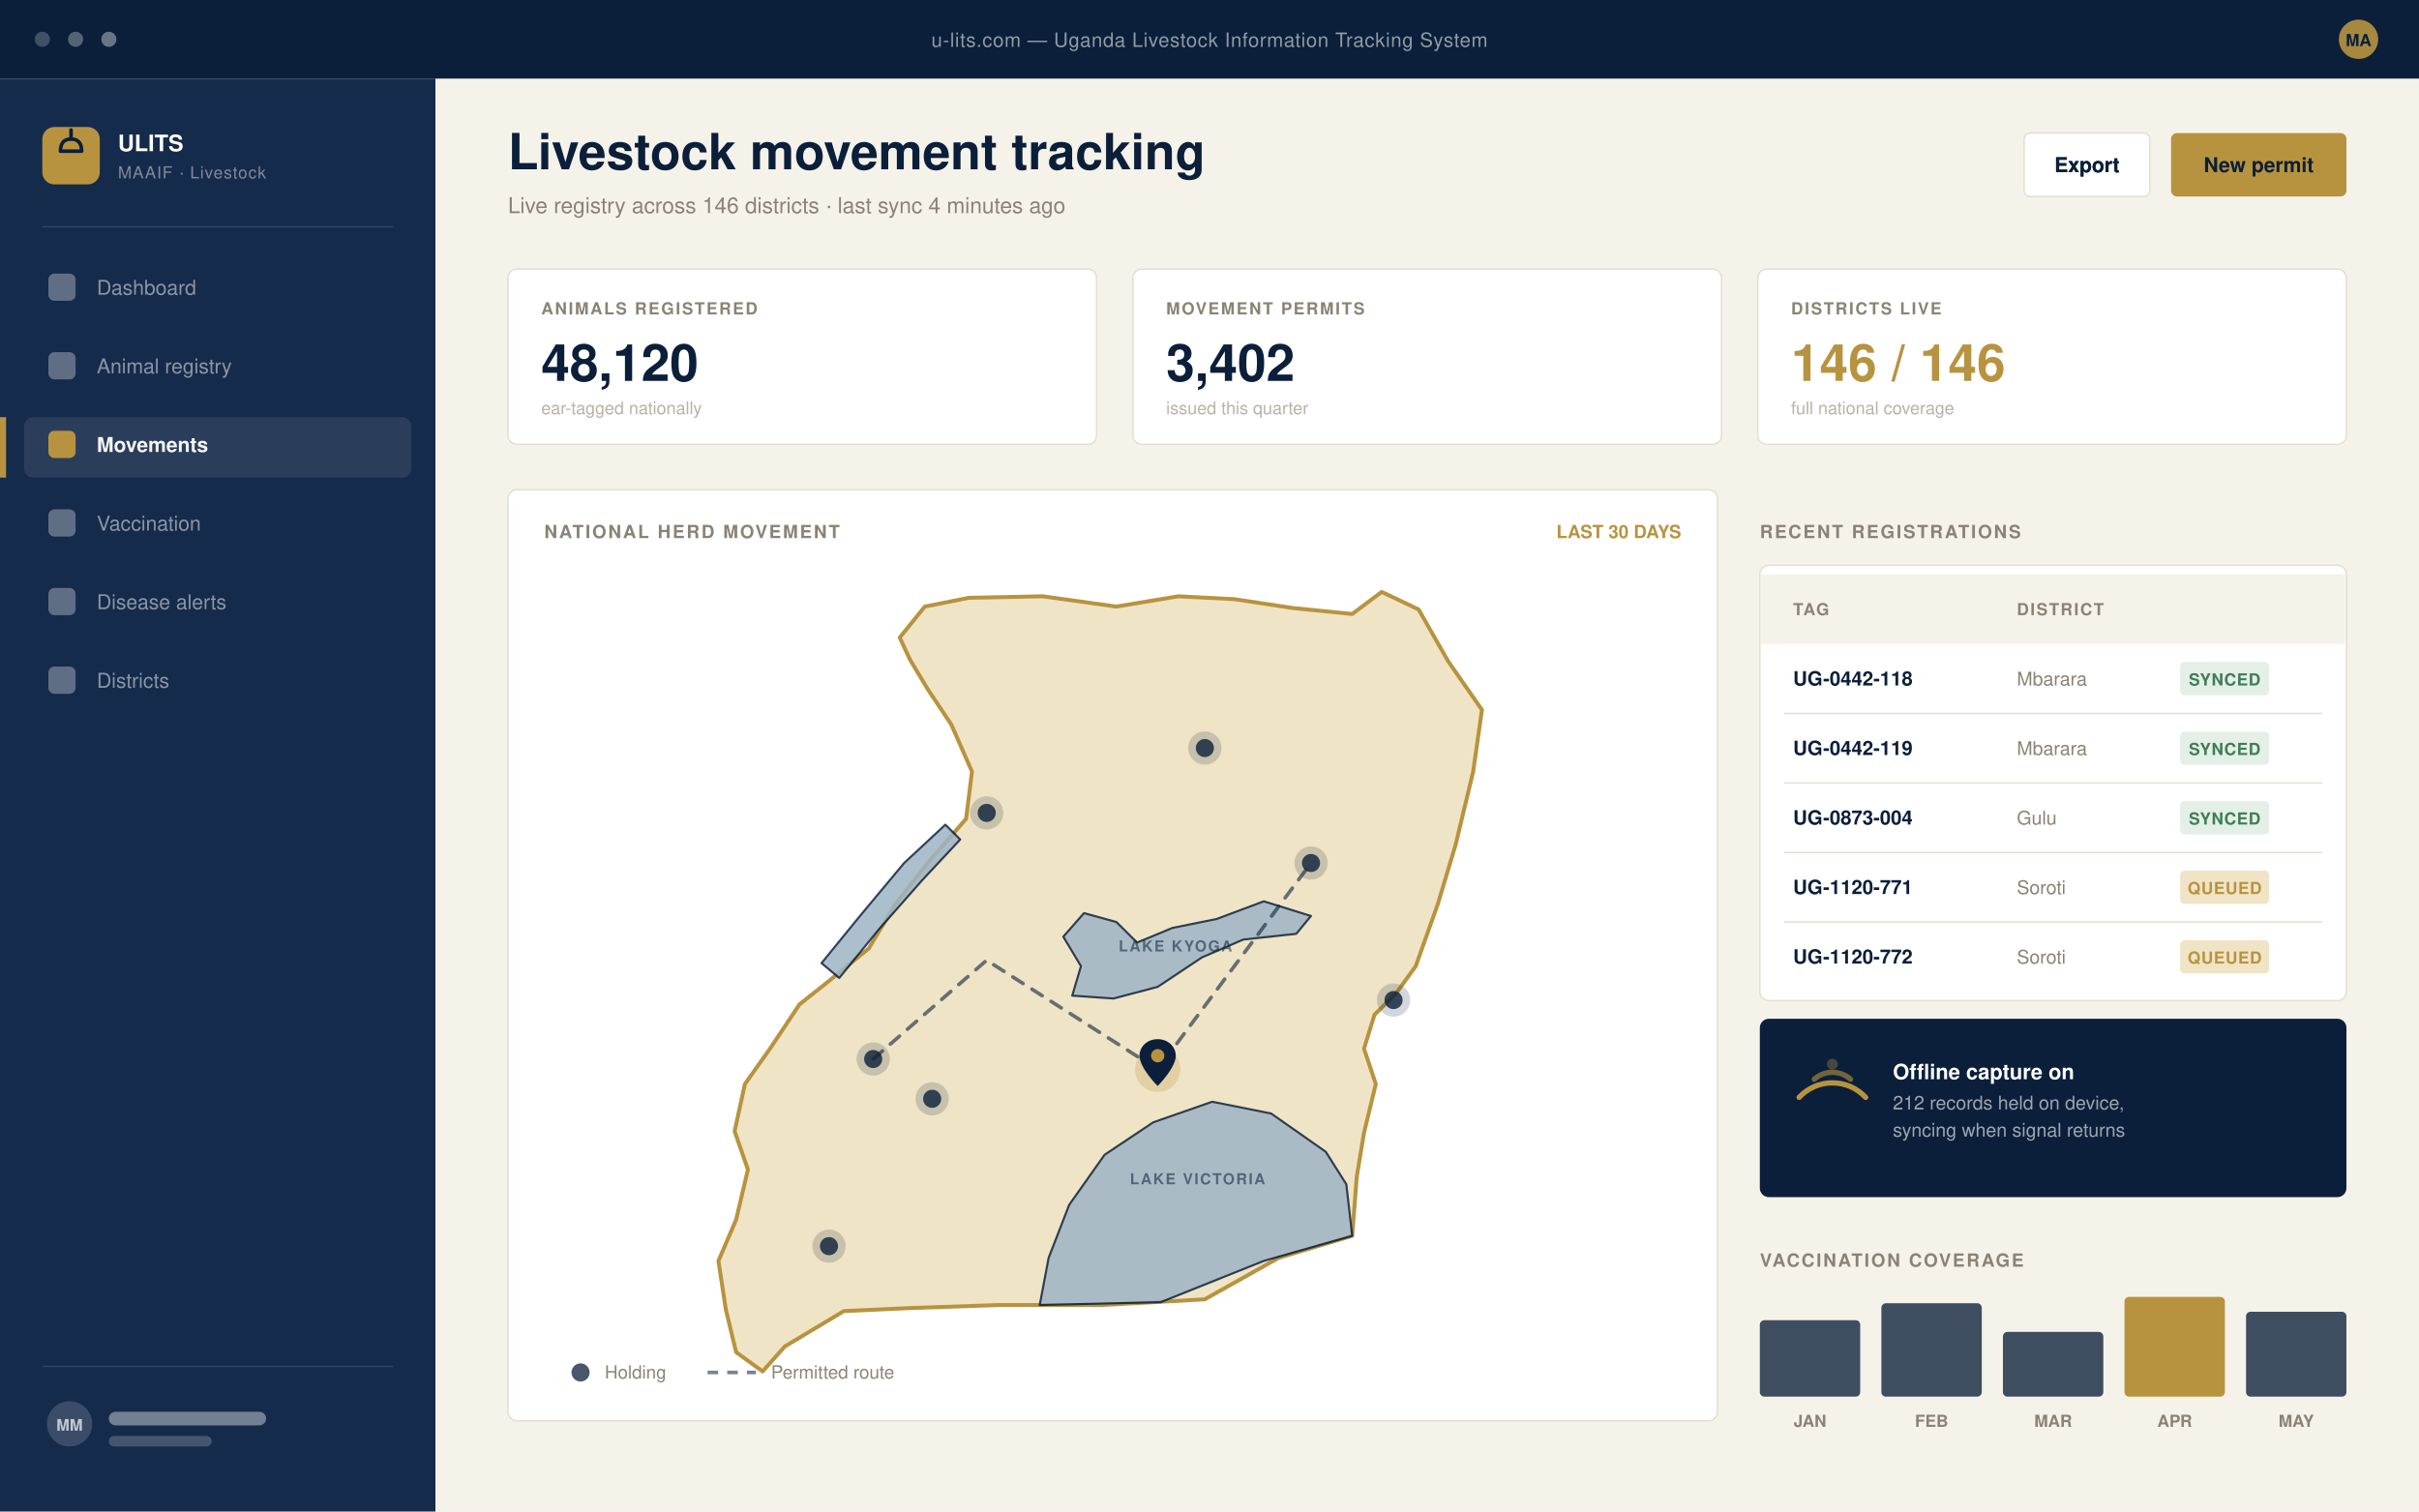
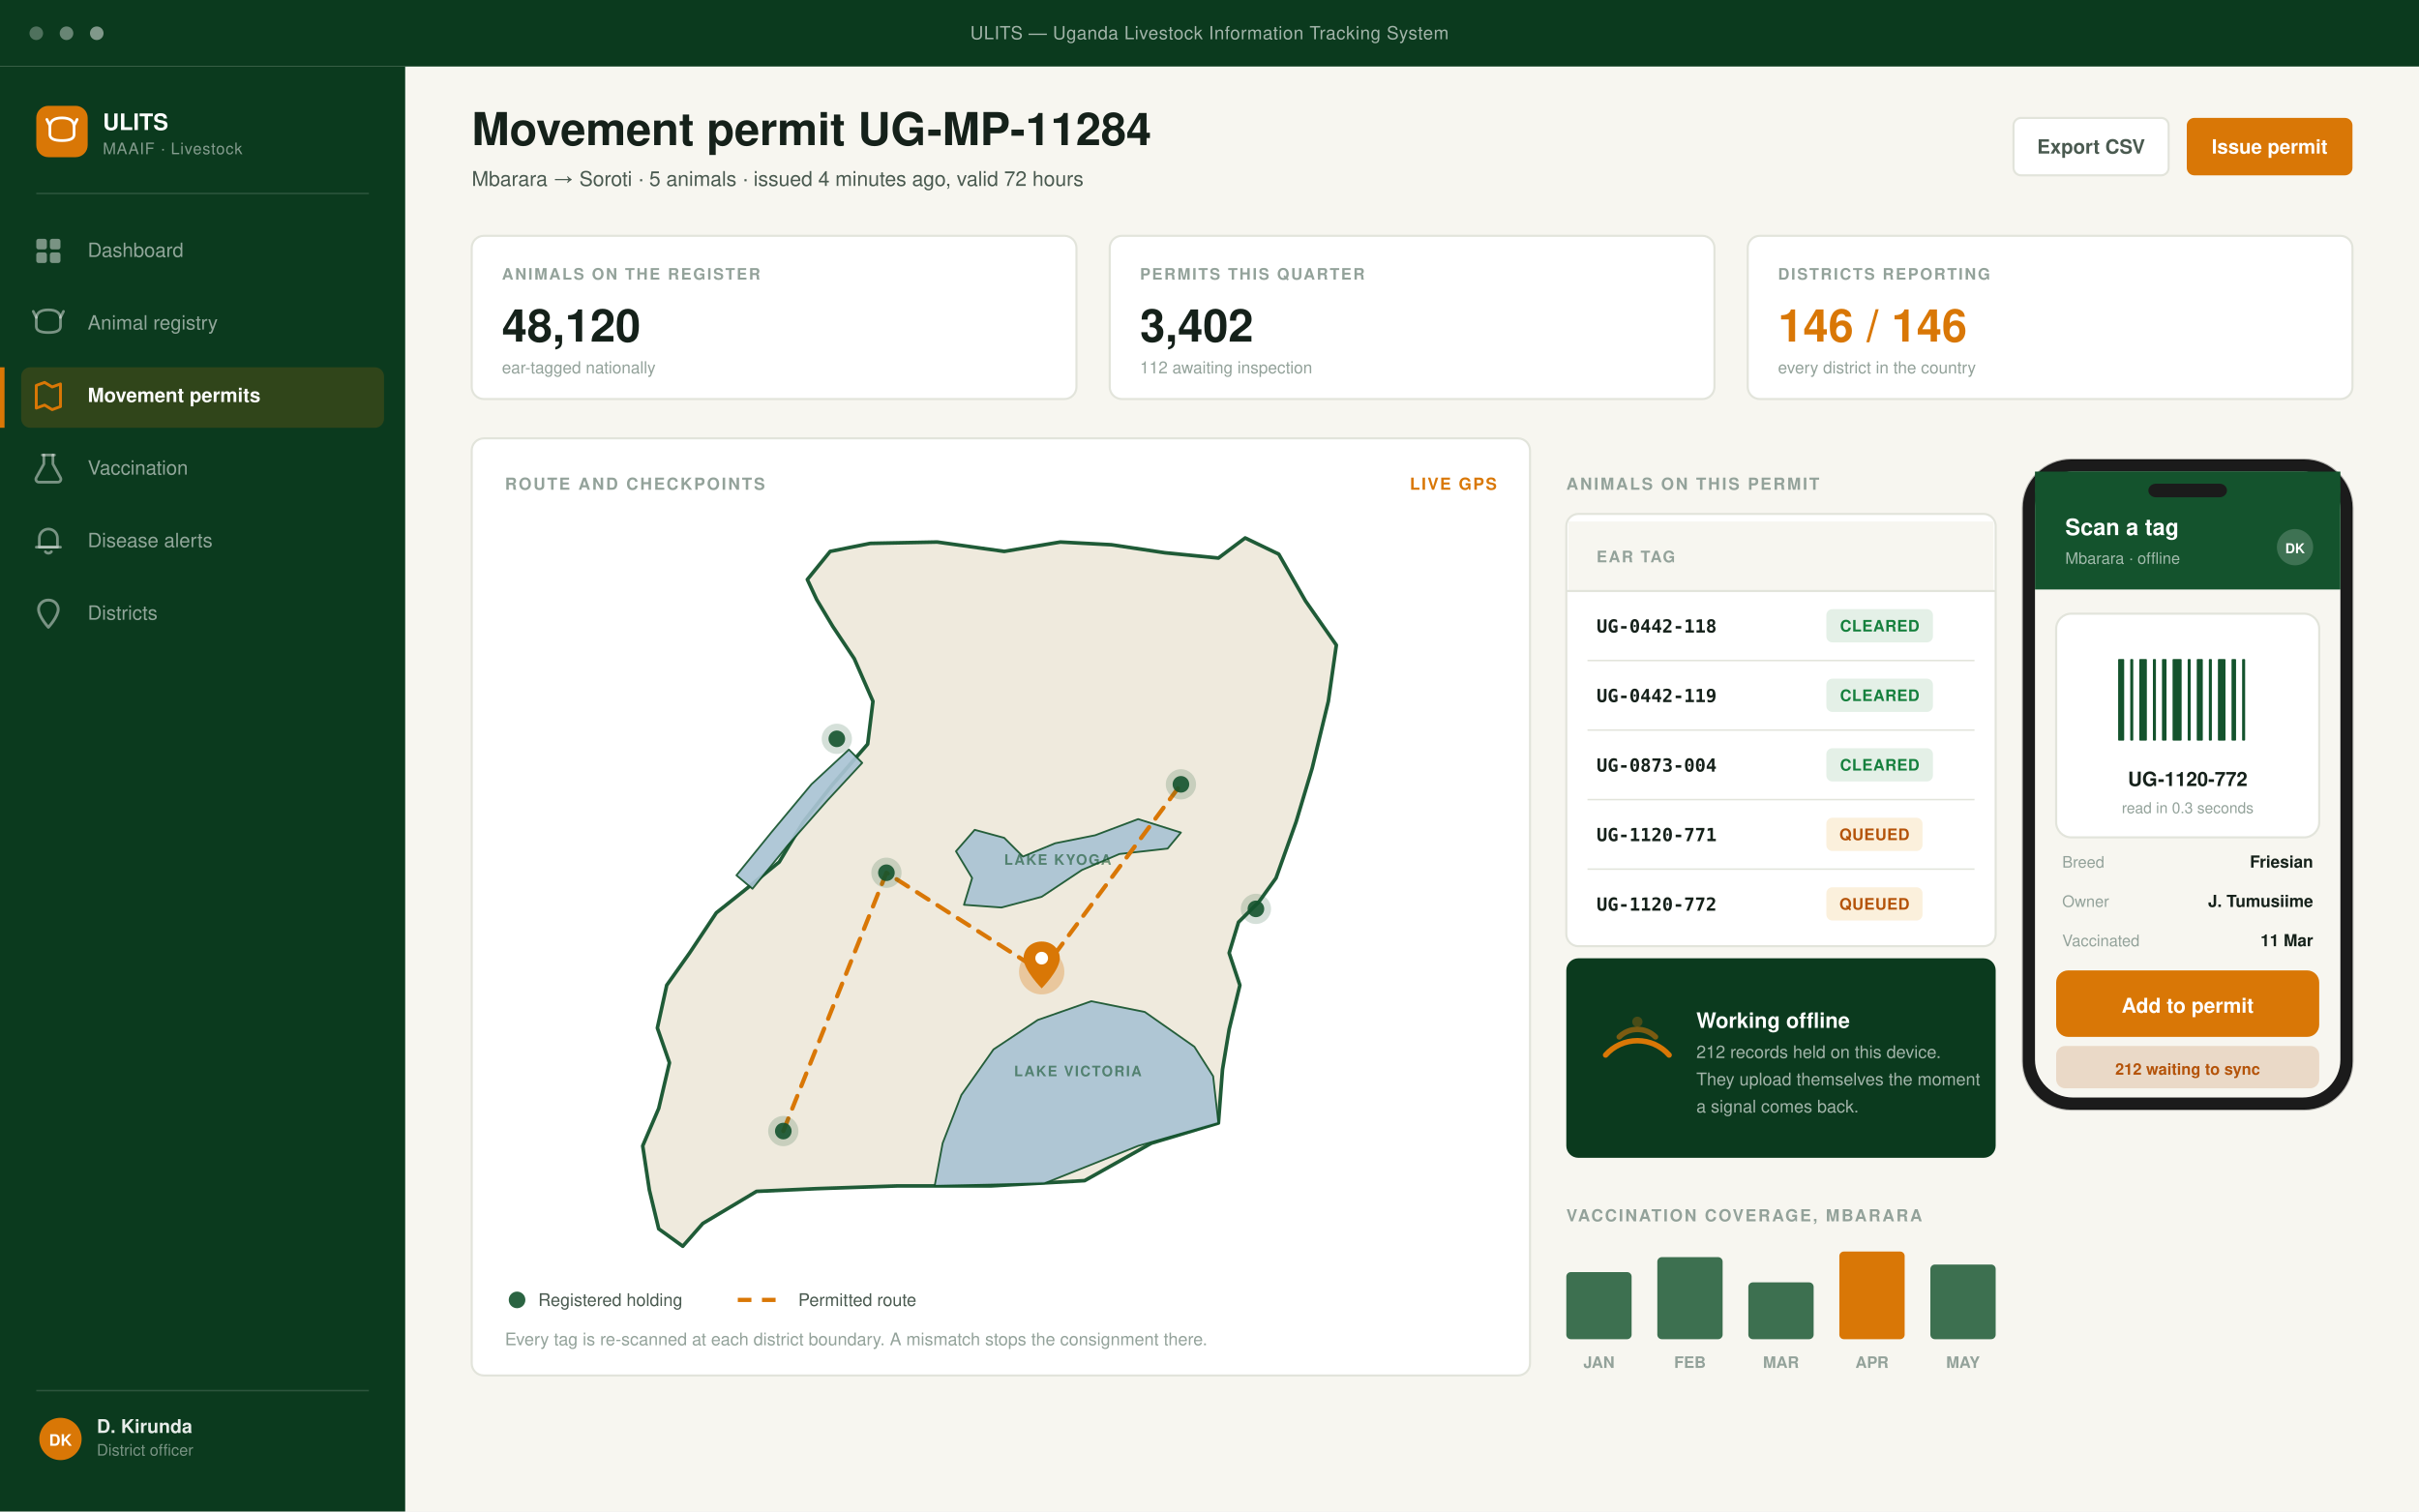
<svg xmlns="http://www.w3.org/2000/svg" viewBox="0 0 1600 1000" width="1600" height="1000" role="img">
-   <rect x="0" y="0" width="1600" height="1000" fill="#F5F2EA" />
-   <rect x="0" y="0" width="1600" height="52" fill="#0B1F3A" />
-   <circle cx="28" cy="26.0" r="5" fill="#FFFFFF" opacity="0.22" />
-   <circle cx="50" cy="26.0" r="5" fill="#FFFFFF" opacity="0.3" />
-   <circle cx="72" cy="26.0" r="5" fill="#FFFFFF" opacity="0.38" />
-   <text x="800.0" y="31" font-family="Helvetica Neue, Helvetica, Arial, sans-serif" font-size="13" font-weight="500" fill="#FFFFFF" text-anchor="middle" letter-spacing="0.4" opacity="0.55">u-lits.com — Uganda Livestock Information Tracking System</text>
-   <circle cx="1560" cy="26.0" r="13" fill="#B8933F" opacity="0.9" />
-   <text x="1560" y="30.5" font-family="Helvetica Neue, Helvetica, Arial, sans-serif" font-size="11" font-weight="700" fill="#0B1F3A" text-anchor="middle">MA</text>
-   <rect x="0" y="52" width="288" height="948" fill="#152B4C" />
-   <rect x="28" y="84" width="38" height="38" fill="#B8933F" rx="8" />
-   <path d="M 40 100 q 0 -8 7 -8 q 7 0 7 8 M 40 100 h 14 M 47 92 v -6" fill="none" stroke="#0B1F3A" stroke-width="2.4" stroke-linecap="round" stroke-linejoin="round" />
-   <text x="78" y="100" font-family="Helvetica Neue, Helvetica, Arial, sans-serif" font-size="15" font-weight="700" fill="#FFFFFF" text-anchor="start">ULITS</text>
-   <text x="78" y="118" font-family="Helvetica Neue, Helvetica, Arial, sans-serif" font-size="11" font-weight="400" fill="#FFFFFF" text-anchor="start" letter-spacing="0.6" opacity="0.45">MAAIF · Livestock</text>
-   <line x1="28" y1="150" x2="260" y2="150" stroke="#FFFFFF" stroke-width="1" stroke-linecap="butt" opacity="0.12" />
-   <rect x="32" y="181" width="18" height="18" fill="#FFFFFF" rx="4" opacity="0.32" />
-   <text x="64" y="195" font-family="Helvetica Neue, Helvetica, Arial, sans-serif" font-size="13.5" font-weight="400" fill="#FFFFFF" text-anchor="start" opacity="0.5">Dashboard</text>
-   <rect x="32" y="233" width="18" height="18" fill="#FFFFFF" rx="4" opacity="0.32" />
-   <text x="64" y="247" font-family="Helvetica Neue, Helvetica, Arial, sans-serif" font-size="13.5" font-weight="400" fill="#FFFFFF" text-anchor="start" opacity="0.5">Animal registry</text>
-   <rect x="16" y="276" width="256" height="40" fill="#FFFFFF" rx="6" opacity="0.09" />
-   <rect x="0" y="276" width="4" height="40" fill="#B8933F" />
-   <rect x="32" y="285" width="18" height="18" fill="#B8933F" rx="4" opacity="1" />
-   <text x="64" y="299" font-family="Helvetica Neue, Helvetica, Arial, sans-serif" font-size="13.5" font-weight="600" fill="#FFFFFF" text-anchor="start" opacity="0.95">Movements</text>
-   <rect x="32" y="337" width="18" height="18" fill="#FFFFFF" rx="4" opacity="0.32" />
-   <text x="64" y="351" font-family="Helvetica Neue, Helvetica, Arial, sans-serif" font-size="13.5" font-weight="400" fill="#FFFFFF" text-anchor="start" opacity="0.5">Vaccination</text>
-   <rect x="32" y="389" width="18" height="18" fill="#FFFFFF" rx="4" opacity="0.32" />
-   <text x="64" y="403" font-family="Helvetica Neue, Helvetica, Arial, sans-serif" font-size="13.5" font-weight="400" fill="#FFFFFF" text-anchor="start" opacity="0.5">Disease alerts</text>
-   <rect x="32" y="441" width="18" height="18" fill="#FFFFFF" rx="4" opacity="0.32" />
-   <text x="64" y="455" font-family="Helvetica Neue, Helvetica, Arial, sans-serif" font-size="13.5" font-weight="400" fill="#FFFFFF" text-anchor="start" opacity="0.5">Districts</text>
-   <line x1="28" y1="904" x2="260" y2="904" stroke="#FFFFFF" stroke-width="1" stroke-linecap="butt" opacity="0.12" />
-   <circle cx="46" cy="942" r="15" fill="#FFFFFF" opacity="0.16" />
-   <text x="46" y="946.5" font-family="Helvetica Neue, Helvetica, Arial, sans-serif" font-size="10.5" font-weight="700" fill="#FFFFFF" text-anchor="middle" opacity="0.7">MM</text>
-   <rect x="72" y="934" width="104" height="9" fill="#FFFFFF" rx="4.5" opacity="0.4" />
-   <rect x="72" y="950" width="68" height="7" fill="#FFFFFF" rx="3.5" opacity="0.2" />
-   <text x="336" y="112" font-family="Helvetica Neue, Helvetica, Arial, sans-serif" font-size="33" font-weight="700" fill="#0B1F3A" text-anchor="start">Livestock movement tracking</text>
-   <text x="336" y="141" font-family="Helvetica Neue, Helvetica, Arial, sans-serif" font-size="14.5" font-weight="400" fill="#8A8375" text-anchor="start">Live registry across 146 districts · last sync 4 minutes ago</text>
-   <rect x="1436.0" y="88" width="116.0" height="42" fill="#B8933F" rx="4" />
-   <text x="1494.0" y="113.86" font-family="Helvetica Neue, Helvetica, Arial, sans-serif" font-size="13.5" font-weight="600" fill="#0B1F3A" text-anchor="middle">New permit</text>
-   <rect x="1338.8" y="88" width="83.2" height="42" fill="#FFFFFF" rx="4" />
-   <text x="1380.4" y="113.86" font-family="Helvetica Neue, Helvetica, Arial, sans-serif" font-size="13.5" font-weight="600" fill="#0B1F3A" text-anchor="middle">Export</text>
-   <rect x="1338.8" y="88" width="83.2" height="42" fill="none" rx="4" stroke="#E4DFD3" stroke-width="1" />
-   <rect x="1338.8" y="88" width="0" height="0" fill="none" rx="4" />
-   <text x="1380.4" y="113.9" font-family="Helvetica Neue, Helvetica, Arial, sans-serif" font-size="13.5" font-weight="600" fill="#0B1F3A" text-anchor="middle">Export</text>
-   <rect x="336.0" y="178" width="389.333" height="116" fill="#FFFFFF" rx="6" stroke="#E4DFD3" stroke-width="1" />
-   <text x="358.0" y="208" font-family="Helvetica Neue, Helvetica, Arial, sans-serif" font-size="11" font-weight="700" fill="#8A8375" text-anchor="start" letter-spacing="1.1">ANIMALS REGISTERED</text>
-   <text x="358.0" y="252" font-family="Helvetica Neue, Helvetica, Arial, sans-serif" font-size="34" font-weight="700" fill="#0B1F3A" text-anchor="start">48,120</text>
-   <text x="358.0" y="274" font-family="Helvetica Neue, Helvetica, Arial, sans-serif" font-size="11.5" font-weight="400" fill="#B8B2A4" text-anchor="start">ear-tagged nationally</text>
-   <rect x="749.333" y="178" width="389.333" height="116" fill="#FFFFFF" rx="6" stroke="#E4DFD3" stroke-width="1" />
-   <text x="771.333" y="208" font-family="Helvetica Neue, Helvetica, Arial, sans-serif" font-size="11" font-weight="700" fill="#8A8375" text-anchor="start" letter-spacing="1.1">MOVEMENT PERMITS</text>
-   <text x="771.333" y="252" font-family="Helvetica Neue, Helvetica, Arial, sans-serif" font-size="34" font-weight="700" fill="#0B1F3A" text-anchor="start">3,402</text>
-   <text x="771.333" y="274" font-family="Helvetica Neue, Helvetica, Arial, sans-serif" font-size="11.5" font-weight="400" fill="#B8B2A4" text-anchor="start">issued this quarter</text>
-   <rect x="1162.667" y="178" width="389.333" height="116" fill="#FFFFFF" rx="6" stroke="#E4DFD3" stroke-width="1" />
-   <text x="1184.667" y="208" font-family="Helvetica Neue, Helvetica, Arial, sans-serif" font-size="11" font-weight="700" fill="#8A8375" text-anchor="start" letter-spacing="1.1">DISTRICTS LIVE</text>
-   <text x="1184.667" y="252" font-family="Helvetica Neue, Helvetica, Arial, sans-serif" font-size="34" font-weight="700" fill="#B8933F" text-anchor="start">146 / 146</text>
-   <text x="1184.667" y="274" font-family="Helvetica Neue, Helvetica, Arial, sans-serif" font-size="11.5" font-weight="400" fill="#B8B2A4" text-anchor="start">full national coverage</text>
-   <rect x="336" y="324" width="800" height="616" fill="#FFFFFF" rx="6" stroke="#E4DFD3" stroke-width="1" />
-   <text x="360" y="356" font-family="Helvetica Neue, Helvetica, Arial, sans-serif" font-size="12" font-weight="700" fill="#8A8375" text-anchor="start" letter-spacing="1.2">NATIONAL HERD MOVEMENT</text>
-   <text x="1112" y="356" font-family="Helvetica Neue, Helvetica, Arial, sans-serif" font-size="12" font-weight="700" fill="#B8933F" text-anchor="end">LAST 30 DAYS</text>
-   <path d="M 595.1 421.8 L 611.7 401.3 L 640.9 395.5 L 689.7 394.5 L 738.4 401.3 L 779.4 394.5 L 816.4 396.4 L 855.4 402.3 L 894.4 406.2 L 913.9 391.6 L 938.3 403.2 L 957.8 437.4 L 980.2 469.6 L 974.4 510.5 L 962.7 559.2 L 951.0 598.2 L 936.4 639.2 L 923.7 656.8 L 909.1 671.4 L 902.2 693.8 L 910.0 717.2 L 902.2 749.4 L 897.4 778.6 L 894.4 817.6 L 845.7 832.2 L 796.9 859.6 L 728.7 863.4 L 660.4 863.4 L 601.9 865.4 L 558.1 867.4 L 519.1 890.8 L 504.4 907.3 L 486.9 894.6 L 480.1 866.4 L 475.2 834.2 L 486.9 806.9 L 494.7 773.8 L 485.9 748.4 L 492.7 717.2 L 509.3 693.8 L 528.8 664.5 L 548.3 649.0 L 574.6 627.5 L 592.2 598.2 L 613.6 571.0 L 639.0 541.7 L 642.9 510.5 L 629.2 479.3 L 613.6 455.9 L 601.9 436.4 Z" fill="#F0E4C6" stroke="#B8933F" stroke-width="2.6" stroke-linecap="round" stroke-linejoin="round" />
-   <path d="M 687.7 863.4 L 767.7 861.5 L 835.9 834.2 L 894.4 817.6 L 890.5 783.5 L 876.9 762.0 L 840.8 736.7 L 801.8 728.9 L 762.8 742.5 L 730.6 764.0 L 707.2 797.1 L 693.6 832.2 Z" fill="#9DB4C4" stroke="#0B1F3A" stroke-width="1.4" stroke-linecap="round" stroke-linejoin="round" opacity="0.85" />
-   <path d="M 555.1 647.0 L 580.5 615.8 L 609.7 582.6 L 635.1 555.4 L 625.3 545.6 L 598.0 571.0 L 568.8 606.0 L 543.4 637.2 Z" fill="#9DB4C4" stroke="#0B1F3A" stroke-width="1.4" stroke-linecap="round" stroke-linejoin="round" opacity="0.85" />
-   <path d="M 709.2 658.7 L 736.5 660.6 L 765.7 652.9 L 795.0 633.4 L 822.3 621.6 L 857.4 617.8 L 867.1 606.0 L 835.9 596.3 L 804.7 608.0 L 775.5 613.9 L 752.1 623.6 L 738.4 610.0 L 717.0 604.1 L 703.3 619.7 L 715.0 639.2 Z" fill="#9DB4C4" stroke="#0B1F3A" stroke-width="1.4" stroke-linecap="round" stroke-linejoin="round" opacity="0.85" />
-   <path d="M 577.6 700.6 L 652.6 635.3 L 765.7 707.5 L 867.1 571.0" fill="none" stroke="#0B1F3A" stroke-width="2.4" stroke-linecap="round" stroke-linejoin="round" stroke-dasharray="8 7" opacity="0.6" />
-   <circle cx="765.737" cy="707.45" r="15" fill="#B8933F" opacity="0.25" />
-   <path d="M 765.7 687.5 c -7 0 -12 5 -12 11 c 0 8 12 20 12 20 s 12 -12 12 -20 c 0 -6 -5 -11 -12 -11 z" fill="#0B1F3A" />
-   <circle cx="765.737" cy="698.45" r="4.4" fill="#B8933F" />
-   <circle cx="577.562" cy="700.625" r="6" fill="#0B1F3A" opacity="0.8" />
-   <circle cx="577.562" cy="700.625" r="11" fill="#0B1F3A" opacity="0.18" />
-   <circle cx="867.137" cy="570.95" r="6" fill="#0B1F3A" opacity="0.8" />
-   <circle cx="867.137" cy="570.95" r="11" fill="#0B1F3A" opacity="0.18" />
-   <circle cx="652.638" cy="537.8" r="6" fill="#0B1F3A" opacity="0.8" />
-   <circle cx="652.638" cy="537.8" r="11" fill="#0B1F3A" opacity="0.18" />
-   <circle cx="921.737" cy="661.625" r="6" fill="#0B1F3A" opacity="0.8" />
-   <circle cx="921.737" cy="661.625" r="11" fill="#0B1F3A" opacity="0.18" />
-   <circle cx="548.313" cy="824.45" r="6" fill="#0B1F3A" opacity="0.8" />
-   <circle cx="548.313" cy="824.45" r="11" fill="#0B1F3A" opacity="0.18" />
-   <circle cx="796.937" cy="494.9" r="6" fill="#0B1F3A" opacity="0.8" />
-   <circle cx="796.937" cy="494.9" r="11" fill="#0B1F3A" opacity="0.18" />
-   <circle cx="616.562" cy="726.95" r="6" fill="#0B1F3A" opacity="0.8" />
-   <circle cx="616.562" cy="726.95" r="11" fill="#0B1F3A" opacity="0.18" />
-   <text x="792.063" y="783.5" font-family="Helvetica Neue, Helvetica, Arial, sans-serif" font-size="10" font-weight="700" fill="#0B1F3A" text-anchor="middle" letter-spacing="1.0" opacity="0.55">LAKE VICTORIA</text>
-   <text x="777.438" y="629.45" font-family="Helvetica Neue, Helvetica, Arial, sans-serif" font-size="10" font-weight="700" fill="#0B1F3A" text-anchor="middle" letter-spacing="1.0" opacity="0.55">LAKE KYOGA</text>
-   <circle cx="384" cy="908" r="6" fill="#0B1F3A" opacity="0.75" />
-   <text x="400" y="912" font-family="Helvetica Neue, Helvetica, Arial, sans-serif" font-size="12" font-weight="500" fill="#8A8375" text-anchor="start">Holding</text>
-   <line x1="468" y1="908" x2="500" y2="908" stroke="#0B1F3A" stroke-width="2.4" stroke-linecap="butt" stroke-dasharray="7 6" opacity="0.55" />
-   <text x="510" y="912" font-family="Helvetica Neue, Helvetica, Arial, sans-serif" font-size="12" font-weight="500" fill="#8A8375" text-anchor="start">Permitted route</text>
-   <text x="1164" y="356" font-family="Helvetica Neue, Helvetica, Arial, sans-serif" font-size="12" font-weight="700" fill="#8A8375" text-anchor="start" letter-spacing="1.2">RECENT REGISTRATIONS</text>
-   <rect x="1164" y="374" width="388" height="288" fill="#FFFFFF" rx="6" stroke="#E4DFD3" stroke-width="1" />
-   <rect x="1165" y="380" width="386" height="46" fill="#F5F2EA" />
-   <text x="1186" y="407.0" font-family="Helvetica Neue, Helvetica, Arial, sans-serif" font-size="11" font-weight="700" fill="#8A8375" text-anchor="start" letter-spacing="1">TAG</text>
-   <text x="1334" y="407.0" font-family="Helvetica Neue, Helvetica, Arial, sans-serif" font-size="11" font-weight="700" fill="#8A8375" text-anchor="start" letter-spacing="1">DISTRICT</text>
-   <text x="1442" y="407.0" font-family="Helvetica Neue, Helvetica, Arial, sans-serif" font-size="11" font-weight="700" fill="#8A8375" text-anchor="start" letter-spacing="1" />
-   <text x="1186" y="453.5" font-family="Helvetica Neue, Helvetica, Arial, sans-serif" font-size="13" font-weight="600" fill="#0B1F3A" text-anchor="start">UG-0442-118</text>
-   <text x="1334" y="453.5" font-family="Helvetica Neue, Helvetica, Arial, sans-serif" font-size="12.5" font-weight="400" fill="#8A8375" text-anchor="start">Mbarara</text>
-   <rect x="1442" y="438.0" width="58.92" height="22" fill="#E4EFE8" rx="3" />
-   <text x="1471.46" y="453.5" font-family="Helvetica Neue, Helvetica, Arial, sans-serif" font-size="11" font-weight="600" fill="#3F7D58" text-anchor="middle" letter-spacing="0.4">SYNCED</text>
-   <line x1="1180" y1="472" x2="1536" y2="472" stroke="#E4DFD3" stroke-width="1" stroke-linecap="butt" />
-   <text x="1186" y="499.5" font-family="Helvetica Neue, Helvetica, Arial, sans-serif" font-size="13" font-weight="600" fill="#0B1F3A" text-anchor="start">UG-0442-119</text>
-   <text x="1334" y="499.5" font-family="Helvetica Neue, Helvetica, Arial, sans-serif" font-size="12.5" font-weight="400" fill="#8A8375" text-anchor="start">Mbarara</text>
-   <rect x="1442" y="484.0" width="58.92" height="22" fill="#E4EFE8" rx="3" />
-   <text x="1471.46" y="499.5" font-family="Helvetica Neue, Helvetica, Arial, sans-serif" font-size="11" font-weight="600" fill="#3F7D58" text-anchor="middle" letter-spacing="0.4">SYNCED</text>
-   <line x1="1180" y1="518" x2="1536" y2="518" stroke="#E4DFD3" stroke-width="1" stroke-linecap="butt" />
-   <text x="1186" y="545.5" font-family="Helvetica Neue, Helvetica, Arial, sans-serif" font-size="13" font-weight="600" fill="#0B1F3A" text-anchor="start">UG-0873-004</text>
-   <text x="1334" y="545.5" font-family="Helvetica Neue, Helvetica, Arial, sans-serif" font-size="12.5" font-weight="400" fill="#8A8375" text-anchor="start">Gulu</text>
-   <rect x="1442" y="530.0" width="58.92" height="22" fill="#E4EFE8" rx="3" />
-   <text x="1471.46" y="545.5" font-family="Helvetica Neue, Helvetica, Arial, sans-serif" font-size="11" font-weight="600" fill="#3F7D58" text-anchor="middle" letter-spacing="0.4">SYNCED</text>
-   <line x1="1180" y1="564" x2="1536" y2="564" stroke="#E4DFD3" stroke-width="1" stroke-linecap="butt" />
-   <text x="1186" y="591.5" font-family="Helvetica Neue, Helvetica, Arial, sans-serif" font-size="13" font-weight="600" fill="#0B1F3A" text-anchor="start">UG-1120-771</text>
-   <text x="1334" y="591.5" font-family="Helvetica Neue, Helvetica, Arial, sans-serif" font-size="12.5" font-weight="400" fill="#8A8375" text-anchor="start">Soroti</text>
-   <rect x="1442" y="576.0" width="58.92" height="22" fill="#F0E4C6" rx="3" />
-   <text x="1471.46" y="591.5" font-family="Helvetica Neue, Helvetica, Arial, sans-serif" font-size="11" font-weight="600" fill="#B8933F" text-anchor="middle" letter-spacing="0.4">QUEUED</text>
-   <line x1="1180" y1="610" x2="1536" y2="610" stroke="#E4DFD3" stroke-width="1" stroke-linecap="butt" />
-   <text x="1186" y="637.5" font-family="Helvetica Neue, Helvetica, Arial, sans-serif" font-size="13" font-weight="600" fill="#0B1F3A" text-anchor="start">UG-1120-772</text>
-   <text x="1334" y="637.5" font-family="Helvetica Neue, Helvetica, Arial, sans-serif" font-size="12.5" font-weight="400" fill="#8A8375" text-anchor="start">Soroti</text>
-   <rect x="1442" y="622.0" width="58.92" height="22" fill="#F0E4C6" rx="3" />
-   <text x="1471.46" y="637.5" font-family="Helvetica Neue, Helvetica, Arial, sans-serif" font-size="11" font-weight="600" fill="#B8933F" text-anchor="middle" letter-spacing="0.4">QUEUED</text>
-   <rect x="1164" y="674" width="388" height="118" fill="#0B1F3A" rx="6" />
-   <path d="M 1190 726 a 30 30 0 0 1 44 0" fill="none" stroke="#B8933F" stroke-width="3.5" stroke-linecap="round" stroke-linejoin="round" />
-   <path d="M 1200 714 a 18 18 0 0 1 24 0" fill="none" stroke="#B8933F" stroke-width="3.5" stroke-linecap="round" stroke-linejoin="round" opacity="0.6" />
-   <circle cx="1212" cy="704" r="3.6" fill="#B8933F" opacity="0.35" />
-   <text x="1252" y="714" font-family="Helvetica Neue, Helvetica, Arial, sans-serif" font-size="14" font-weight="700" fill="#FFFFFF" text-anchor="start">Offline capture on</text>
-   <text x="1252" y="734" font-family="Helvetica Neue, Helvetica, Arial, sans-serif" font-size="12.5" font-weight="400" fill="#FFFFFF" text-anchor="start" opacity="0.6">212 records held on device,</text>
-   <text x="1252" y="752" font-family="Helvetica Neue, Helvetica, Arial, sans-serif" font-size="12.5" font-weight="400" fill="#FFFFFF" text-anchor="start" opacity="0.6">syncing when signal returns</text>
-   <text x="1164" y="838" font-family="Helvetica Neue, Helvetica, Arial, sans-serif" font-size="12" font-weight="700" fill="#8A8375" text-anchor="start" letter-spacing="1.2">VACCINATION COVERAGE</text>
-   <rect x="1164.0" y="873.447" width="66.4" height="50.553" fill="#0B1F3A" rx="3" opacity="0.78" />
-   <text x="1197.2" y="944" font-family="Helvetica Neue, Helvetica, Arial, sans-serif" font-size="11" font-weight="600" fill="#8A8375" text-anchor="middle">JAN</text>
-   <rect x="1244.4" y="862.213" width="66.4" height="61.787" fill="#0B1F3A" rx="3" opacity="0.78" />
-   <text x="1277.6" y="944" font-family="Helvetica Neue, Helvetica, Arial, sans-serif" font-size="11" font-weight="600" fill="#8A8375" text-anchor="middle">FEB</text>
-   <rect x="1324.8" y="881.17" width="66.4" height="42.83" fill="#0B1F3A" rx="3" opacity="0.78" />
-   <text x="1358.0" y="944" font-family="Helvetica Neue, Helvetica, Arial, sans-serif" font-size="11" font-weight="600" fill="#8A8375" text-anchor="middle">MAR</text>
-   <rect x="1405.2" y="858.0" width="66.4" height="66.0" fill="#B8933F" rx="3" opacity="1" />
-   <text x="1438.4" y="944" font-family="Helvetica Neue, Helvetica, Arial, sans-serif" font-size="11" font-weight="600" fill="#8A8375" text-anchor="middle">APR</text>
-   <rect x="1485.6" y="867.83" width="66.4" height="56.17" fill="#0B1F3A" rx="3" opacity="0.78" />
-   <text x="1518.8" y="944" font-family="Helvetica Neue, Helvetica, Arial, sans-serif" font-size="11" font-weight="600" fill="#8A8375" text-anchor="middle">MAY</text>
+   <rect x="0.0" y="0.0" width="1600.0" height="1000.0" fill="#F7F6F0" />
+   <rect x="0.0" y="0.0" width="1600.0" height="44.0" fill="#0B3A1E" />
+   <circle cx="24.0" cy="22.0" r="4.5" fill="#FFFFFF" opacity="0.28" />
+   <circle cx="44.0" cy="22.0" r="4.5" fill="#FFFFFF" opacity="0.38" />
+   <circle cx="64.0" cy="22.0" r="4.5" fill="#FFFFFF" opacity="0.48" />
+   <text x="800.0" y="26.0" font-family="Helvetica Neue, Helvetica, Arial, sans-serif" font-size="12" font-weight="500" fill="#FFFFFF" text-anchor="middle" letter-spacing="0.3" opacity="0.62">ULITS — Uganda Livestock Information Tracking System</text>
+   <rect x="0.0" y="44.0" width="268.0" height="956.0" fill="#0B3A1E" />
+   <rect x="24.0" y="70.0" width="34.0" height="34.0" fill="#D97706" rx="8" />
+   <path d="M 33 84 q 0 -6 8 -6 q 8 0 8 6 v 5 q 0 4 -8 4 q -8 0 -8 -4 z" fill="none" stroke="#FFFFFF" stroke-width="1.8" stroke-linecap="round" stroke-linejoin="round" opacity="1" />
+   <line x1="33.0" y1="83.0" x2="31.0" y2="79.0" stroke="#FFFFFF" stroke-width="1.8" stroke-linecap="round" opacity="1" />
+   <line x1="49.0" y1="83.0" x2="51.0" y2="79.0" stroke="#FFFFFF" stroke-width="1.8" stroke-linecap="round" opacity="1" />
+   <text x="68.0" y="86.0" font-family="Helvetica Neue, Helvetica, Arial, sans-serif" font-size="15" font-weight="700" fill="#FFFFFF" text-anchor="start">ULITS</text>
+   <text x="68.0" y="102.0" font-family="Helvetica Neue, Helvetica, Arial, sans-serif" font-size="10.5" font-weight="500" fill="#FFFFFF" text-anchor="start" letter-spacing="0.5" opacity="0.5">MAAIF · Livestock</text>
+   <line x1="24.0" y1="128.0" x2="244.0" y2="128.0" stroke="#FFFFFF" stroke-width="1" stroke-linecap="butt" opacity="0.14" />
+   <rect x="24.0" y="158.0" width="7.0" height="7.0" fill="#FFFFFF" rx="1.5" opacity="0.45" />
+   <rect x="33.0" y="158.0" width="7.0" height="7.0" fill="#FFFFFF" rx="1.5" opacity="0.45" />
+   <rect x="24.0" y="167.0" width="7.0" height="7.0" fill="#FFFFFF" rx="1.5" opacity="0.45" />
+   <rect x="33.0" y="167.0" width="7.0" height="7.0" fill="#FFFFFF" rx="1.5" opacity="0.45" />
+   <text x="58.0" y="170.0" font-family="Helvetica Neue, Helvetica, Arial, sans-serif" font-size="13" font-weight="400" fill="#FFFFFF" text-anchor="start" opacity="0.55">Dashboard</text>
+   <path d="M 24 211 q 0 -6 8 -6 q 8 0 8 6 v 5 q 0 4 -8 4 q -8 0 -8 -4 z" fill="none" stroke="#FFFFFF" stroke-width="1.8" stroke-linecap="round" stroke-linejoin="round" opacity="0.45" />
+   <line x1="24.0" y1="210.0" x2="22.0" y2="206.0" stroke="#FFFFFF" stroke-width="1.8" stroke-linecap="round" opacity="0.45" />
+   <line x1="40.0" y1="210.0" x2="42.0" y2="206.0" stroke="#FFFFFF" stroke-width="1.8" stroke-linecap="round" opacity="0.45" />
+   <text x="58.0" y="218.0" font-family="Helvetica Neue, Helvetica, Arial, sans-serif" font-size="13" font-weight="400" fill="#FFFFFF" text-anchor="start" opacity="0.55">Animal registry</text>
+   <rect x="14.0" y="243.0" width="240.0" height="40.0" fill="#D97706" rx="6" opacity="0.18" />
+   <rect x="0.0" y="243.0" width="3.0" height="40.0" fill="#D97706" />
+   <path d="M 24 255 l 5.5 -2 l 5 3 l 5.5 -2 v 15 l -5.5 2 l -5 -3 l -5.5 2 z" fill="none" stroke="#D97706" stroke-width="1.9" stroke-linecap="round" stroke-linejoin="round" opacity="1" />
+   <text x="58.0" y="266.0" font-family="Helvetica Neue, Helvetica, Arial, sans-serif" font-size="13" font-weight="600" fill="#FFFFFF" text-anchor="start" opacity="0.98">Movement permits</text>
+   <path d="M 29 301 v 6 l -5 9 a 2 2 0 0 0 2 3 h 12 a 2 2 0 0 0 2 -3 l -5 -9 v -6" fill="none" stroke="#FFFFFF" stroke-width="1.8" stroke-linecap="round" stroke-linejoin="round" opacity="0.45" />
+   <line x1="28.0" y1="301.0" x2="36.0" y2="301.0" stroke="#FFFFFF" stroke-width="1.8" stroke-linecap="round" opacity="0.45" />
+   <text x="58.0" y="314.0" font-family="Helvetica Neue, Helvetica, Arial, sans-serif" font-size="13" font-weight="400" fill="#FFFFFF" text-anchor="start" opacity="0.55">Vaccination</text>
+   <path d="M 26 362 v -6 a 6 6 0 0 1 12 0 v 6 z" fill="none" stroke="#FFFFFF" stroke-width="1.8" stroke-linecap="round" stroke-linejoin="round" opacity="0.45" />
+   <line x1="24.0" y1="362.0" x2="40.0" y2="362.0" stroke="#FFFFFF" stroke-width="1.8" stroke-linecap="round" opacity="0.45" />
+   <path d="M 30 365 a 2.5 2.5 0 0 0 4 0" fill="none" stroke="#FFFFFF" stroke-width="1.8" stroke-linecap="round" stroke-linejoin="round" opacity="0.45" />
+   <text x="58.0" y="362.0" font-family="Helvetica Neue, Helvetica, Arial, sans-serif" font-size="13" font-weight="400" fill="#FFFFFF" text-anchor="start" opacity="0.55">Disease alerts</text>
+   <path d="M 32 397 c -4 0 -6.5 3 -6.5 6 c 0 5 6.5 12 6.5 12 s 6.5 -7 6.5 -12 c 0 -3 -2.5 -6 -6.5 -6 z" fill="none" stroke="#FFFFFF" stroke-width="1.9" stroke-linecap="round" stroke-linejoin="round" opacity="0.45" />
+   <text x="58.0" y="410.0" font-family="Helvetica Neue, Helvetica, Arial, sans-serif" font-size="13" font-weight="400" fill="#FFFFFF" text-anchor="start" opacity="0.55">Districts</text>
+   <line x1="24.0" y1="920.0" x2="244.0" y2="920.0" stroke="#FFFFFF" stroke-width="1" stroke-linecap="butt" opacity="0.14" />
+   <circle cx="40.0" cy="952.0" r="14.0" fill="#D97706" />
+   <text x="40.0" y="956.5" font-family="Helvetica Neue, Helvetica, Arial, sans-serif" font-size="10.5" font-weight="700" fill="#FFFFFF" text-anchor="middle">DK</text>
+   <text x="64.0" y="948.0" font-family="Helvetica Neue, Helvetica, Arial, sans-serif" font-size="12.5" font-weight="600" fill="#FFFFFF" text-anchor="start" opacity="0.9">D. Kirunda</text>
+   <text x="64.0" y="963.0" font-family="Helvetica Neue, Helvetica, Arial, sans-serif" font-size="10.5" font-weight="400" fill="#FFFFFF" text-anchor="start" opacity="0.45">District officer</text>
+   <text x="312.0" y="96.0" font-family="Helvetica Neue, Helvetica, Arial, sans-serif" font-size="30" font-weight="700" fill="#15211A" text-anchor="start">Movement permit UG-MP-11284</text>
+   <text x="312.0" y="123.0" font-family="Helvetica Neue, Helvetica, Arial, sans-serif" font-size="13.5" font-weight="400" fill="#4A5A50" text-anchor="start">Mbarara → Soroti · 5 animals · issued 4 minutes ago, valid 72 hours</text>
+   <rect x="1446.4" y="78.0" width="109.6" height="38.0" fill="#D97706" rx="5" />
+   <text x="1501.2" y="101.6" font-family="Helvetica Neue, Helvetica, Arial, sans-serif" font-size="13" font-weight="600" fill="#FFFFFF" text-anchor="middle">Issue permit</text>
+   <rect x="1331.8" y="78.0" width="102.6" height="38.0" fill="#FFFFFF" rx="5" stroke="#E2E4DB" stroke-width="1.4" />
+   <text x="1383.1" y="101.6" font-family="Helvetica Neue, Helvetica, Arial, sans-serif" font-size="13" font-weight="600" fill="#4A5A50" text-anchor="middle">Export CSV</text>
+   <rect x="312.0" y="156.0" width="400.0" height="108.0" fill="#FFFFFF" rx="8" stroke="#E2E4DB" stroke-width="1.4" />
+   <text x="332.0" y="185.0" font-family="Helvetica Neue, Helvetica, Arial, sans-serif" font-size="10.5" font-weight="700" fill="#93A29A" text-anchor="start" letter-spacing="1.1">ANIMALS ON THE REGISTER</text>
+   <text x="332.0" y="226.0" font-family="Helvetica Neue, Helvetica, Arial, sans-serif" font-size="30" font-weight="700" fill="#15211A" text-anchor="start">48,120</text>
+   <text x="332.0" y="247.0" font-family="Helvetica Neue, Helvetica, Arial, sans-serif" font-size="11" font-weight="400" fill="#93A29A" text-anchor="start">ear-tagged nationally</text>
+   <rect x="734.0" y="156.0" width="400.0" height="108.0" fill="#FFFFFF" rx="8" stroke="#E2E4DB" stroke-width="1.4" />
+   <text x="754.0" y="185.0" font-family="Helvetica Neue, Helvetica, Arial, sans-serif" font-size="10.5" font-weight="700" fill="#93A29A" text-anchor="start" letter-spacing="1.1">PERMITS THIS QUARTER</text>
+   <text x="754.0" y="226.0" font-family="Helvetica Neue, Helvetica, Arial, sans-serif" font-size="30" font-weight="700" fill="#15211A" text-anchor="start">3,402</text>
+   <text x="754.0" y="247.0" font-family="Helvetica Neue, Helvetica, Arial, sans-serif" font-size="11" font-weight="400" fill="#93A29A" text-anchor="start">112 awaiting inspection</text>
+   <rect x="1156.0" y="156.0" width="400.0" height="108.0" fill="#FFFFFF" rx="8" stroke="#E2E4DB" stroke-width="1.4" />
+   <text x="1176.0" y="185.0" font-family="Helvetica Neue, Helvetica, Arial, sans-serif" font-size="10.5" font-weight="700" fill="#93A29A" text-anchor="start" letter-spacing="1.1">DISTRICTS REPORTING</text>
+   <text x="1176.0" y="226.0" font-family="Helvetica Neue, Helvetica, Arial, sans-serif" font-size="30" font-weight="700" fill="#D97706" text-anchor="start">146 / 146</text>
+   <text x="1176.0" y="247.0" font-family="Helvetica Neue, Helvetica, Arial, sans-serif" font-size="11" font-weight="400" fill="#93A29A" text-anchor="start">every district in the country</text>
+   <rect x="312.0" y="290.0" width="700.0" height="620.0" fill="#FFFFFF" rx="8" stroke="#E2E4DB" stroke-width="1.4" />
+   <text x="334.0" y="324.0" font-family="Helvetica Neue, Helvetica, Arial, sans-serif" font-size="11" font-weight="700" fill="#93A29A" text-anchor="start" letter-spacing="1.2">ROUTE AND CHECKPOINTS</text>
+   <text x="990.0" y="324.0" font-family="Helvetica Neue, Helvetica, Arial, sans-serif" font-size="11" font-weight="700" fill="#D97706" text-anchor="end" letter-spacing="1">LIVE GPS</text>
+   <path d="M 534.0 383.4 L 549.1 364.8 L 575.6 359.5 L 619.9 358.6 L 664.2 364.8 L 701.4 358.6 L 735.1 360.4 L 770.5 365.7 L 805.9 369.2 L 823.6 355.9 L 845.8 366.6 L 863.5 397.6 L 883.9 426.8 L 878.6 464.0 L 867.9 508.3 L 857.3 543.7 L 844.0 580.9 L 832.5 596.9 L 819.2 610.1 L 813.0 630.5 L 820.1 651.8 L 813.0 681.0 L 808.6 707.6 L 805.9 743.0 L 761.6 756.3 L 717.4 781.1 L 655.4 784.6 L 593.4 784.6 L 540.2 786.4 L 500.4 788.2 L 464.9 809.4 L 451.6 824.5 L 435.7 813.0 L 429.5 787.3 L 425.1 758.1 L 435.7 733.3 L 442.8 703.1 L 434.8 680.1 L 441.0 651.8 L 456.1 630.5 L 473.8 603.9 L 491.5 589.8 L 515.4 570.3 L 531.4 543.7 L 550.8 518.9 L 573.9 492.3 L 577.4 464.0 L 565.0 435.7 L 550.8 414.4 L 540.2 396.7 Z" fill="#EEE9DB" stroke="#14532D" stroke-width="2.4" stroke-linecap="round" stroke-linejoin="round" opacity="0.95" />
+   <path d="M 618.2 784.6 L 690.8 782.9 L 752.8 758.1 L 805.9 743.0 L 802.4 712.0 L 790.0 692.5 L 757.2 669.5 L 721.8 662.4 L 686.4 674.8 L 657.1 694.3 L 635.9 724.4 L 623.5 756.3 Z" fill="#A9C3D4" stroke="#14532D" stroke-width="1.2" stroke-linecap="round" stroke-linejoin="round" opacity="0.92" />
+   <path d="M 497.7 588.0 L 520.7 559.7 L 547.3 529.5 L 570.3 504.7 L 561.5 495.9 L 536.7 518.9 L 510.1 550.8 L 487.1 579.1 Z" fill="#A9C3D4" stroke="#14532D" stroke-width="1.2" stroke-linecap="round" stroke-linejoin="round" opacity="0.92" />
+   <path d="M 637.6 598.6 L 662.4 600.4 L 689.0 593.3 L 715.6 575.6 L 740.4 565.0 L 772.3 561.4 L 781.1 550.8 L 752.8 541.9 L 724.4 552.6 L 697.9 557.9 L 676.6 566.7 L 664.2 554.3 L 644.7 549.0 L 632.3 563.2 L 643.0 580.9 Z" fill="#A9C3D4" stroke="#14532D" stroke-width="1.2" stroke-linecap="round" stroke-linejoin="round" opacity="0.92" />
+   <path d="M 518.1 748.3 L 586.3 577.4 L 689.0 642.9 L 781.1 518.9" fill="none" stroke="#D97706" stroke-width="2.8" stroke-linecap="round" stroke-linejoin="round" stroke-dasharray="9 7" />
+   <text x="712.9" y="712.0" font-family="Helvetica Neue, Helvetica, Arial, sans-serif" font-size="9.5" font-weight="700" fill="#14532D" text-anchor="middle" letter-spacing="0.9" opacity="0.6">LAKE VICTORIA</text>
+   <text x="699.6" y="572.1" font-family="Helvetica Neue, Helvetica, Arial, sans-serif" font-size="9.5" font-weight="700" fill="#14532D" text-anchor="middle" letter-spacing="0.9" opacity="0.6">LAKE KYOGA</text>
+   <circle cx="518.1" cy="748.3" r="5.5" fill="#14532D" opacity="0.9" />
+   <circle cx="518.1" cy="748.3" r="10.0" fill="#14532D" opacity="0.18" />
+   <circle cx="586.3" cy="577.4" r="5.5" fill="#14532D" opacity="0.9" />
+   <circle cx="586.3" cy="577.4" r="10.0" fill="#14532D" opacity="0.18" />
+   <circle cx="689.0" cy="642.9" r="15.0" fill="#D97706" opacity="0.3" />
+   <path d="M 689.0 622.9 c -7 0 -12 5 -12 11 c 0 8 12 20 12 20 s 12 -12 12 -20 c 0 -6 -5 -11 -12 -11 z" fill="#D97706" />
+   <circle cx="689.0" cy="633.9" r="4.2" fill="#FFFFFF" />
+   <circle cx="781.1" cy="518.9" r="5.5" fill="#14532D" opacity="0.9" />
+   <circle cx="781.1" cy="518.9" r="10.0" fill="#14532D" opacity="0.18" />
+   <circle cx="830.7" cy="601.3" r="5.5" fill="#14532D" opacity="0.9" />
+   <circle cx="830.7" cy="601.3" r="10.0" fill="#14532D" opacity="0.18" />
+   <circle cx="553.5" cy="488.8" r="5.5" fill="#14532D" opacity="0.9" />
+   <circle cx="553.5" cy="488.8" r="10.0" fill="#14532D" opacity="0.18" />
+   <circle cx="342.0" cy="860.0" r="5.5" fill="#14532D" opacity="0.9" />
+   <text x="356.0" y="864.0" font-family="Helvetica Neue, Helvetica, Arial, sans-serif" font-size="11.5" font-weight="500" fill="#4A5A50" text-anchor="start">Registered holding</text>
+   <line x1="488.0" y1="860.0" x2="518.0" y2="860.0" stroke="#D97706" stroke-width="2.8" stroke-linecap="butt" stroke-dasharray="9 7" />
+   <text x="528.0" y="864.0" font-family="Helvetica Neue, Helvetica, Arial, sans-serif" font-size="11.5" font-weight="500" fill="#4A5A50" text-anchor="start">Permitted route</text>
+   <text x="334.0" y="890.0" font-family="Helvetica Neue, Helvetica, Arial, sans-serif" font-size="11.5" font-weight="400" fill="#93A29A" text-anchor="start">Every tag is re-scanned at each district boundary. A mismatch stops the consignment there.</text>
+   <text x="1036.0" y="324.0" font-family="Helvetica Neue, Helvetica, Arial, sans-serif" font-size="11" font-weight="700" fill="#93A29A" text-anchor="start" letter-spacing="1.2">ANIMALS ON THIS PERMIT</text>
+   <rect x="1036.0" y="340.0" width="284.0" height="286.0" fill="#FFFFFF" rx="8" stroke="#E2E4DB" stroke-width="1.4" />
+   <rect x="1037.4" y="345.0" width="281.2" height="46.0" fill="#F7F6F0" />
+   <line x1="1036.0" y1="391.0" x2="1320.0" y2="391.0" stroke="#E2E4DB" stroke-width="1.4" stroke-linecap="butt" />
+   <text x="1056.0" y="372.0" font-family="Helvetica Neue, Helvetica, Arial, sans-serif" font-size="10.5" font-weight="700" fill="#93A29A" text-anchor="start" letter-spacing="1">EAR TAG</text>
+   <text x="1208.0" y="372.0" font-family="Helvetica Neue, Helvetica, Arial, sans-serif" font-size="10.5" font-weight="700" fill="#93A29A" text-anchor="start" letter-spacing="1" />
+   <text x="1056.0" y="418.5" font-family="SFMono-Regular, Menlo, Consolas, monospace" font-size="12" font-weight="600" fill="#15211A" text-anchor="start">UG-0442-118</text>
+   <rect x="1208.0" y="403.0" width="70.5" height="22.0" fill="#E4F0E7" rx="4" />
+   <text x="1243.3" y="417.8" font-family="Helvetica Neue, Helvetica, Arial, sans-serif" font-size="10.5" font-weight="700" fill="#15803D" text-anchor="middle" letter-spacing="0.3">CLEARED</text>
+   <line x1="1050.0" y1="437.0" x2="1306.0" y2="437.0" stroke="#E2E4DB" stroke-width="1" stroke-linecap="butt" />
+   <text x="1056.0" y="464.5" font-family="SFMono-Regular, Menlo, Consolas, monospace" font-size="12" font-weight="600" fill="#15211A" text-anchor="start">UG-0442-119</text>
+   <rect x="1208.0" y="449.0" width="70.5" height="22.0" fill="#E4F0E7" rx="4" />
+   <text x="1243.3" y="463.8" font-family="Helvetica Neue, Helvetica, Arial, sans-serif" font-size="10.5" font-weight="700" fill="#15803D" text-anchor="middle" letter-spacing="0.3">CLEARED</text>
+   <line x1="1050.0" y1="483.0" x2="1306.0" y2="483.0" stroke="#E2E4DB" stroke-width="1" stroke-linecap="butt" />
+   <text x="1056.0" y="510.5" font-family="SFMono-Regular, Menlo, Consolas, monospace" font-size="12" font-weight="600" fill="#15211A" text-anchor="start">UG-0873-004</text>
+   <rect x="1208.0" y="495.0" width="70.5" height="22.0" fill="#E4F0E7" rx="4" />
+   <text x="1243.3" y="509.8" font-family="Helvetica Neue, Helvetica, Arial, sans-serif" font-size="10.5" font-weight="700" fill="#15803D" text-anchor="middle" letter-spacing="0.3">CLEARED</text>
+   <line x1="1050.0" y1="529.0" x2="1306.0" y2="529.0" stroke="#E2E4DB" stroke-width="1" stroke-linecap="butt" />
+   <text x="1056.0" y="556.5" font-family="SFMono-Regular, Menlo, Consolas, monospace" font-size="12" font-weight="600" fill="#15211A" text-anchor="start">UG-1120-771</text>
+   <rect x="1208.0" y="541.0" width="63.6" height="22.0" fill="#FBF0DC" rx="4" />
+   <text x="1239.8" y="555.8" font-family="Helvetica Neue, Helvetica, Arial, sans-serif" font-size="10.5" font-weight="700" fill="#B45309" text-anchor="middle" letter-spacing="0.3">QUEUED</text>
+   <line x1="1050.0" y1="575.0" x2="1306.0" y2="575.0" stroke="#E2E4DB" stroke-width="1" stroke-linecap="butt" />
+   <text x="1056.0" y="602.5" font-family="SFMono-Regular, Menlo, Consolas, monospace" font-size="12" font-weight="600" fill="#15211A" text-anchor="start">UG-1120-772</text>
+   <rect x="1208.0" y="587.0" width="63.6" height="22.0" fill="#FBF0DC" rx="4" />
+   <text x="1239.8" y="601.8" font-family="Helvetica Neue, Helvetica, Arial, sans-serif" font-size="10.5" font-weight="700" fill="#B45309" text-anchor="middle" letter-spacing="0.3">QUEUED</text>
+   <rect x="1036.0" y="634.0" width="284.0" height="132.0" fill="#0B3A1E" rx="8" />
+   <path d="M 1062 698 a 28 28 0 0 1 42 0" fill="none" stroke="#D97706" stroke-width="3.6" stroke-linecap="round" stroke-linejoin="round" />
+   <path d="M 1071 686 a 17 17 0 0 1 24 0" fill="none" stroke="#D97706" stroke-width="3.6" stroke-linecap="round" stroke-linejoin="round" opacity="0.55" />
+   <circle cx="1083.0" cy="676.0" r="3.4" fill="#D97706" opacity="0.3" />
+   <text x="1122.0" y="680.0" font-family="Helvetica Neue, Helvetica, Arial, sans-serif" font-size="14" font-weight="700" fill="#FFFFFF" text-anchor="start">Working offline</text>
+   <text x="1122.0" y="700.0" font-family="Helvetica Neue, Helvetica, Arial, sans-serif" font-size="11.5" font-weight="400" fill="#FFFFFF" text-anchor="start" opacity="0.62">212 records held on this device.</text>
+   <text x="1122.0" y="718.0" font-family="Helvetica Neue, Helvetica, Arial, sans-serif" font-size="11.5" font-weight="400" fill="#FFFFFF" text-anchor="start" opacity="0.62">They upload themselves the moment</text>
+   <text x="1122.0" y="736.0" font-family="Helvetica Neue, Helvetica, Arial, sans-serif" font-size="11.5" font-weight="400" fill="#FFFFFF" text-anchor="start" opacity="0.62">a signal comes back.</text>
+   <text x="1036.0" y="808.0" font-family="Helvetica Neue, Helvetica, Arial, sans-serif" font-size="11" font-weight="700" fill="#93A29A" text-anchor="start" letter-spacing="1.2">VACCINATION COVERAGE, MBARARA</text>
+   <rect x="1036.0" y="841.6" width="43.2" height="44.4" fill="#14532D" rx="3" opacity="0.82" />
+   <text x="1057.6" y="905.0" font-family="Helvetica Neue, Helvetica, Arial, sans-serif" font-size="10.5" font-weight="600" fill="#93A29A" text-anchor="middle">JAN</text>
+   <rect x="1096.2" y="831.7" width="43.2" height="54.3" fill="#14532D" rx="3" opacity="0.82" />
+   <text x="1117.8" y="905.0" font-family="Helvetica Neue, Helvetica, Arial, sans-serif" font-size="10.5" font-weight="600" fill="#93A29A" text-anchor="middle">FEB</text>
+   <rect x="1156.4" y="848.4" width="43.2" height="37.6" fill="#14532D" rx="3" opacity="0.82" />
+   <text x="1178.0" y="905.0" font-family="Helvetica Neue, Helvetica, Arial, sans-serif" font-size="10.5" font-weight="600" fill="#93A29A" text-anchor="middle">MAR</text>
+   <rect x="1216.6" y="828.0" width="43.2" height="58.0" fill="#D97706" rx="3" opacity="1" />
+   <text x="1238.2" y="905.0" font-family="Helvetica Neue, Helvetica, Arial, sans-serif" font-size="10.5" font-weight="600" fill="#93A29A" text-anchor="middle">APR</text>
+   <rect x="1276.8" y="836.6" width="43.2" height="49.4" fill="#14532D" rx="3" opacity="0.82" />
+   <text x="1298.4" y="905.0" font-family="Helvetica Neue, Helvetica, Arial, sans-serif" font-size="10.5" font-weight="600" fill="#93A29A" text-anchor="middle">MAY</text>
+   <rect x="1338.0" y="304.0" width="218.0" height="430.1" fill="#1B1B1B" rx="32" />
+   <rect x="1338.0" y="304.0" width="218.0" height="430.1" fill="none" rx="32" stroke="#000000" stroke-width="1.4" opacity="0.3" />
+   <rect x="1346.0" y="312.0" width="202.0" height="414.1" fill="#F7F6F0" rx="25" />
+   <rect x="1346.0" y="312.0" width="202.0" height="78.0" fill="#14532D" />
+   <rect x="1346.0" y="312.0" width="202.0" height="25.0" fill="#14532D" rx="25" />
+   <text x="1366.0" y="354.0" font-family="Helvetica Neue, Helvetica, Arial, sans-serif" font-size="15" font-weight="700" fill="#FFFFFF" text-anchor="start">Scan a tag</text>
+   <text x="1366.0" y="373.0" font-family="Helvetica Neue, Helvetica, Arial, sans-serif" font-size="10.5" font-weight="400" fill="#FFFFFF" text-anchor="start" opacity="0.6">Mbarara · offline</text>
+   <circle cx="1518.0" cy="362.0" r="12.0" fill="#FFFFFF" opacity="0.18" />
+   <text x="1518.0" y="366.0" font-family="Helvetica Neue, Helvetica, Arial, sans-serif" font-size="9" font-weight="700" fill="#FFFFFF" text-anchor="middle">DK</text>
+   <rect x="1360.0" y="406.0" width="174.0" height="148.0" fill="#FFFFFF" rx="10" stroke="#E2E4DB" stroke-width="1.4" />
+   <rect x="1401.0" y="436.0" width="4.0" height="54.0" fill="#14532D" rx="0.5" />
+   <rect x="1409.0" y="436.0" width="2.0" height="54.0" fill="#14532D" rx="0.5" />
+   <rect x="1415.0" y="436.0" width="5.0" height="54.0" fill="#14532D" rx="0.5" />
+   <rect x="1424.0" y="436.0" width="2.0" height="54.0" fill="#14532D" rx="0.5" />
+   <rect x="1430.0" y="436.0" width="3.0" height="54.0" fill="#14532D" rx="0.5" />
+   <rect x="1437.0" y="436.0" width="6.0" height="54.0" fill="#14532D" rx="0.5" />
+   <rect x="1447.0" y="436.0" width="2.0" height="54.0" fill="#14532D" rx="0.5" />
+   <rect x="1453.0" y="436.0" width="4.0" height="54.0" fill="#14532D" rx="0.5" />
+   <rect x="1461.0" y="436.0" width="2.0" height="54.0" fill="#14532D" rx="0.5" />
+   <rect x="1467.0" y="436.0" width="5.0" height="54.0" fill="#14532D" rx="0.5" />
+   <rect x="1476.0" y="436.0" width="3.0" height="54.0" fill="#14532D" rx="0.5" />
+   <rect x="1483.0" y="436.0" width="2.0" height="54.0" fill="#14532D" rx="0.5" />
+   <text x="1447.0" y="520.0" font-family="Helvetica Neue, Helvetica, Arial, sans-serif" font-size="13" font-weight="700" fill="#15211A" text-anchor="middle">UG-1120-772</text>
+   <text x="1447.0" y="538.0" font-family="Helvetica Neue, Helvetica, Arial, sans-serif" font-size="10" font-weight="400" fill="#93A29A" text-anchor="middle">read in 0.3 seconds</text>
+   <text x="1364.0" y="574.0" font-family="Helvetica Neue, Helvetica, Arial, sans-serif" font-size="10.5" font-weight="500" fill="#93A29A" text-anchor="start">Breed</text>
+   <text x="1530.0" y="574.0" font-family="Helvetica Neue, Helvetica, Arial, sans-serif" font-size="11" font-weight="600" fill="#15211A" text-anchor="end">Friesian</text>
+   <text x="1364.0" y="600.0" font-family="Helvetica Neue, Helvetica, Arial, sans-serif" font-size="10.5" font-weight="500" fill="#93A29A" text-anchor="start">Owner</text>
+   <text x="1530.0" y="600.0" font-family="Helvetica Neue, Helvetica, Arial, sans-serif" font-size="11" font-weight="600" fill="#15211A" text-anchor="end">J. Tumusiime</text>
+   <text x="1364.0" y="626.0" font-family="Helvetica Neue, Helvetica, Arial, sans-serif" font-size="10.5" font-weight="500" fill="#93A29A" text-anchor="start">Vaccinated</text>
+   <text x="1530.0" y="626.0" font-family="Helvetica Neue, Helvetica, Arial, sans-serif" font-size="11" font-weight="600" fill="#15211A" text-anchor="end">11 Mar</text>
+   <rect x="1360.0" y="642.0" width="174.0" height="44.0" fill="#D97706" rx="8" />
+   <text x="1447.0" y="670.0" font-family="Helvetica Neue, Helvetica, Arial, sans-serif" font-size="13.5" font-weight="700" fill="#FFFFFF" text-anchor="middle">Add to permit</text>
+   <rect x="1360.0" y="692.0" width="174.0" height="28.0" fill="#B45309" rx="6" opacity="0.18" />
+   <text x="1447.0" y="711.0" font-family="Helvetica Neue, Helvetica, Arial, sans-serif" font-size="10.5" font-weight="700" fill="#B45309" text-anchor="middle">212 waiting to sync</text>
+   <rect x="1421.0" y="320.0" width="52.0" height="9.0" fill="#1B1B1B" rx="5" />
</svg>
